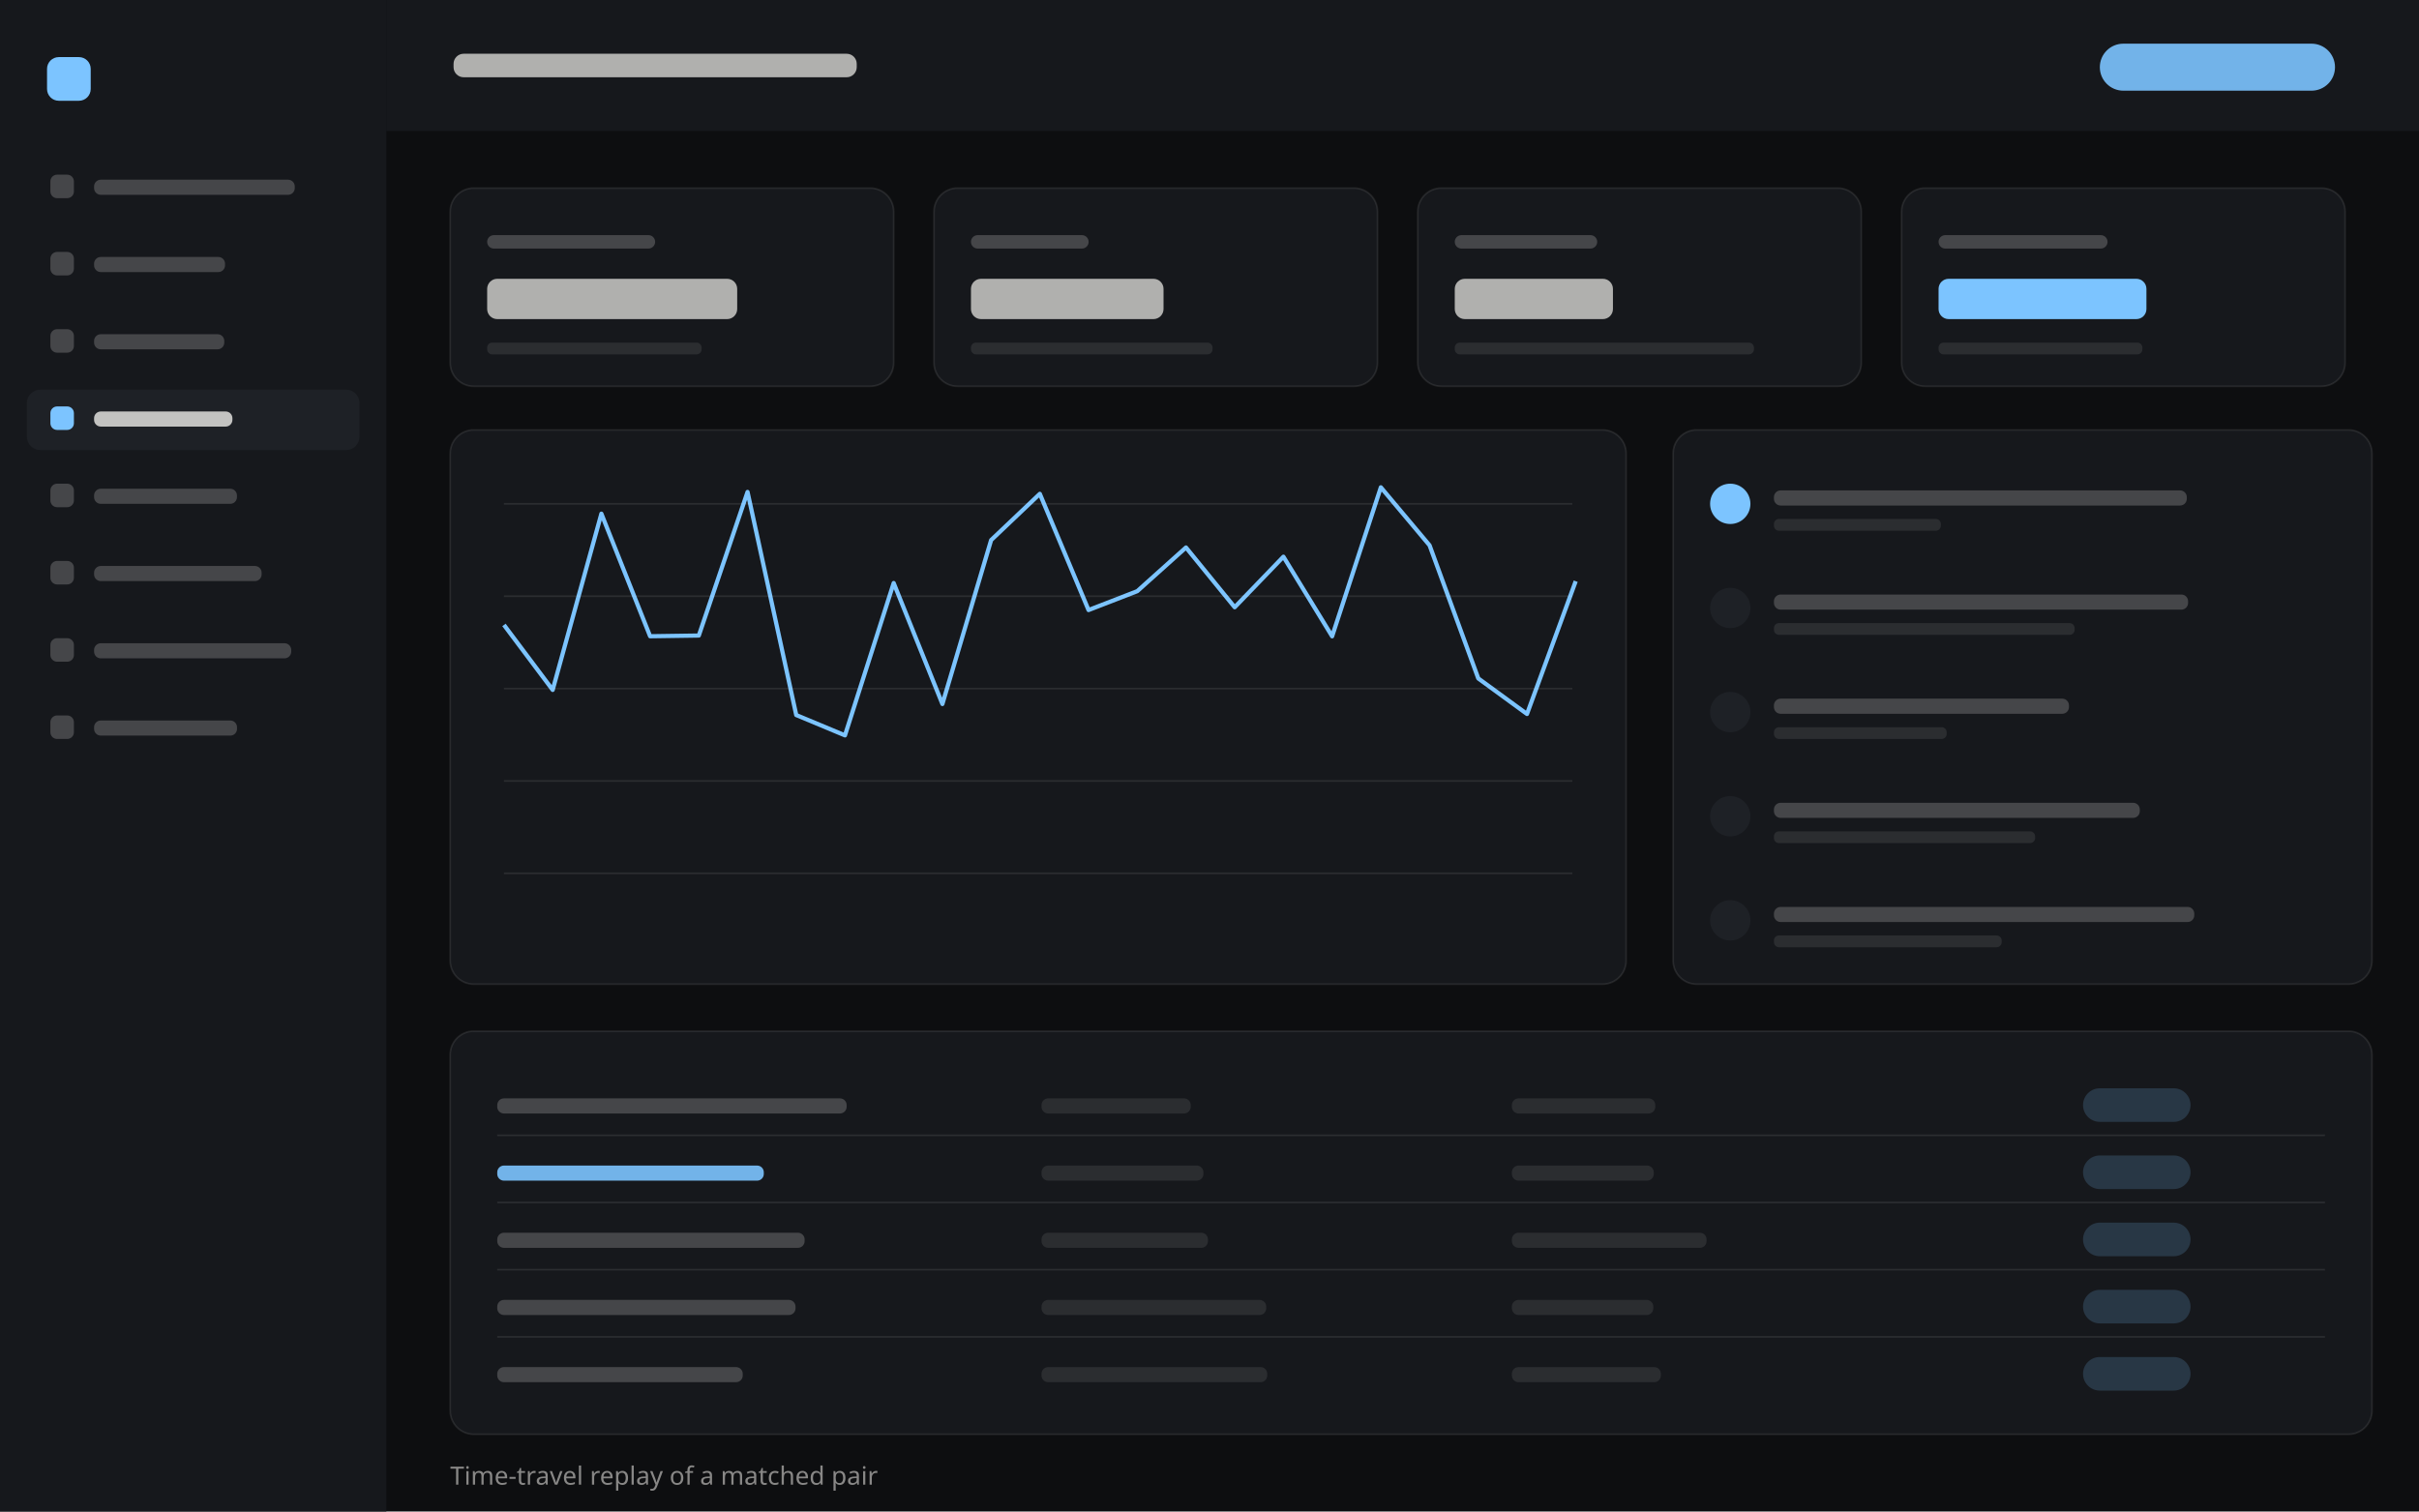
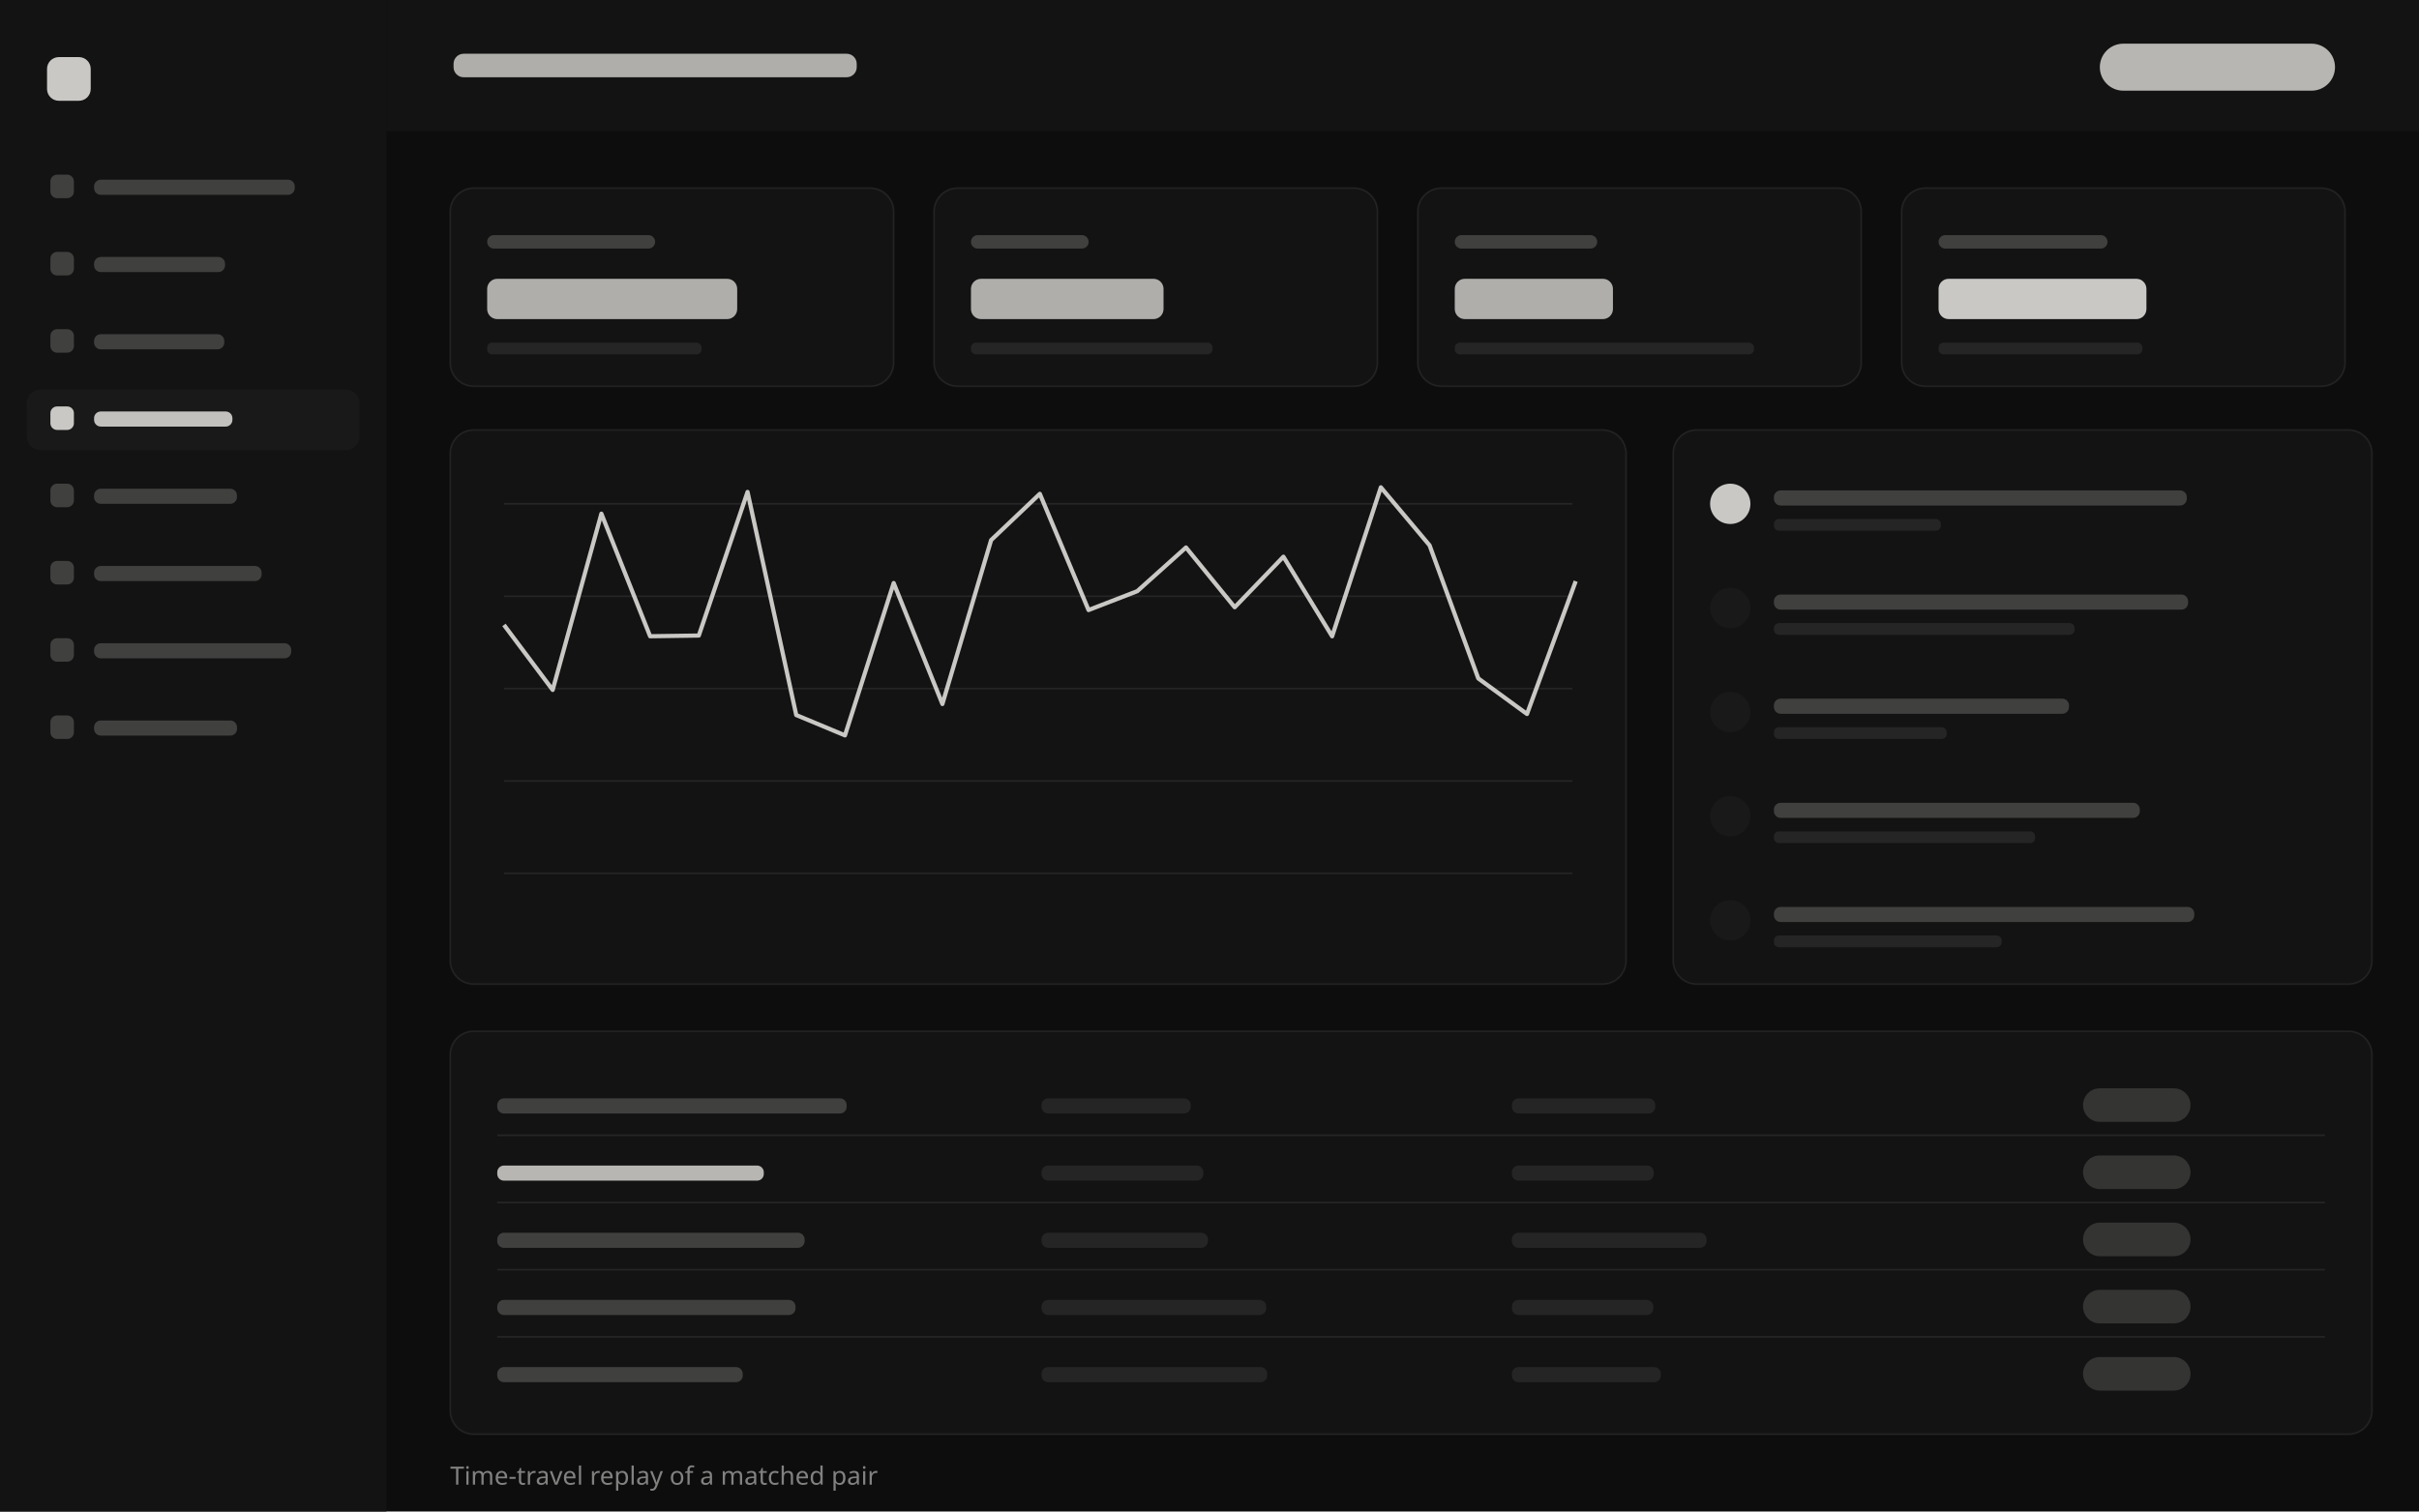
<svg xmlns="http://www.w3.org/2000/svg" viewBox="0 0 1440 900" width="1440" height="900" role="img">
-   <rect width="1440" height="900" fill="#0d0e10" />
-   <rect x="0" y="0" width="230" height="900" fill="#16181c" />
-   <rect x="28" y="34" width="26" height="26" rx="7" fill="#7cc4ff" />
-   <rect x="30" y="104" width="14" height="14" rx="4" fill="rgba(236,235,231,0.22)" />
-   <rect x="56" y="107" width="119.471" height="9" rx="4" fill="rgba(236,235,231,0.22)" />
-   <rect x="30" y="150" width="14" height="14" rx="4" fill="rgba(236,235,231,0.22)" />
-   <rect x="56" y="153" width="77.958" height="9" rx="4" fill="rgba(236,235,231,0.22)" />
-   <rect x="30" y="196" width="14" height="14" rx="4" fill="rgba(236,235,231,0.22)" />
-   <rect x="56" y="199" width="77.513" height="9" rx="4" fill="rgba(236,235,231,0.22)" />
-   <rect x="16" y="232" width="198" height="36" rx="8" fill="#1e2126" />
-   <rect x="30" y="242" width="14" height="14" rx="4" fill="#7cc4ff" />
+   <rect width="1440" height="900" fill="#0d0d0d" />
+   <rect x="0" y="0" width="230" height="900" fill="#131313" />
+   <rect x="28" y="34" width="26" height="26" rx="7" fill="#c9c8c5" />
+   <rect x="30" y="104" width="14" height="14" rx="4" fill="rgba(247,246,244,0.2)" />
+   <rect x="56" y="107" width="119.471" height="9" rx="4" fill="rgba(247,246,244,0.2)" />
+   <rect x="30" y="150" width="14" height="14" rx="4" fill="rgba(247,246,244,0.2)" />
+   <rect x="56" y="153" width="77.958" height="9" rx="4" fill="rgba(247,246,244,0.2)" />
+   <rect x="30" y="196" width="14" height="14" rx="4" fill="rgba(247,246,244,0.2)" />
+   <rect x="56" y="199" width="77.513" height="9" rx="4" fill="rgba(247,246,244,0.2)" />
+   <rect x="16" y="232" width="198" height="36" rx="8" fill="#191919" />
+   <rect x="30" y="242" width="14" height="14" rx="4" fill="#c9c8c5" />
  <rect x="56" y="245" width="82.356" height="9" rx="4" fill="rgba(236,235,231,0.8)" />
-   <rect x="30" y="288" width="14" height="14" rx="4" fill="rgba(236,235,231,0.22)" />
-   <rect x="56" y="291" width="85.053" height="9" rx="4" fill="rgba(236,235,231,0.22)" />
-   <rect x="30" y="334" width="14" height="14" rx="4" fill="rgba(236,235,231,0.22)" />
-   <rect x="56" y="337" width="99.745" height="9" rx="4" fill="rgba(236,235,231,0.22)" />
-   <rect x="30" y="380" width="14" height="14" rx="4" fill="rgba(236,235,231,0.22)" />
-   <rect x="56" y="383" width="117.364" height="9" rx="4" fill="rgba(236,235,231,0.22)" />
-   <rect x="30" y="426" width="14" height="14" rx="4" fill="rgba(236,235,231,0.22)" />
-   <rect x="56" y="429" width="85.091" height="9" rx="4" fill="rgba(236,235,231,0.22)" />
-   <rect x="230" y="0" width="1210" height="78" fill="#16181c" />
+   <rect x="30" y="288" width="14" height="14" rx="4" fill="rgba(247,246,244,0.2)" />
+   <rect x="56" y="291" width="85.053" height="9" rx="4" fill="rgba(247,246,244,0.2)" />
+   <rect x="30" y="334" width="14" height="14" rx="4" fill="rgba(247,246,244,0.2)" />
+   <rect x="56" y="337" width="99.745" height="9" rx="4" fill="rgba(247,246,244,0.2)" />
+   <rect x="30" y="380" width="14" height="14" rx="4" fill="rgba(247,246,244,0.2)" />
+   <rect x="56" y="383" width="117.364" height="9" rx="4" fill="rgba(247,246,244,0.2)" />
+   <rect x="30" y="426" width="14" height="14" rx="4" fill="rgba(247,246,244,0.2)" />
+   <rect x="56" y="429" width="85.091" height="9" rx="4" fill="rgba(247,246,244,0.2)" />
+   <rect x="230" y="0" width="1210" height="78" fill="#131313" />
  <rect x="270" y="32" width="240" height="14" rx="6" fill="rgba(236,235,231,0.72)" />
-   <rect x="1250" y="26" width="140" height="28" rx="14" fill="#7cc4ff" fill-opacity="0.9" />
-   <rect x="268" y="112" width="264" height="118" rx="14" fill="#16181c" stroke="rgba(236,235,231,0.10)" />
-   <rect x="290" y="140" width="100.002" height="8" rx="4" fill="rgba(236,235,231,0.22)" />
+   <rect x="1250" y="26" width="140" height="28" rx="14" fill="#c9c8c5" fill-opacity="0.9" />
+   <rect x="268" y="112" width="264" height="118" rx="14" fill="#131313" stroke="rgba(247,246,244,0.08)" />
+   <rect x="290" y="140" width="100.002" height="8" rx="4" fill="rgba(247,246,244,0.2)" />
  <rect x="290" y="166" width="148.845" height="24" rx="6" fill="rgba(236,235,231,0.72)" />
-   <rect x="290" y="204" width="127.646" height="7" rx="3" fill="rgba(236,235,231,0.10)" />
-   <rect x="556" y="112" width="264" height="118" rx="14" fill="#16181c" stroke="rgba(236,235,231,0.10)" />
-   <rect x="578" y="140" width="70.056" height="8" rx="4" fill="rgba(236,235,231,0.22)" />
+   <rect x="290" y="204" width="127.646" height="7" rx="3" fill="rgba(247,246,244,0.08)" />
+   <rect x="556" y="112" width="264" height="118" rx="14" fill="#131313" stroke="rgba(247,246,244,0.08)" />
+   <rect x="578" y="140" width="70.056" height="8" rx="4" fill="rgba(247,246,244,0.2)" />
  <rect x="578" y="166" width="114.64" height="24" rx="6" fill="rgba(236,235,231,0.72)" />
-   <rect x="578" y="204" width="143.803" height="7" rx="3" fill="rgba(236,235,231,0.10)" />
-   <rect x="844" y="112" width="264" height="118" rx="14" fill="#16181c" stroke="rgba(236,235,231,0.10)" />
-   <rect x="866" y="140" width="84.798" height="8" rx="4" fill="rgba(236,235,231,0.22)" />
+   <rect x="578" y="204" width="143.803" height="7" rx="3" fill="rgba(247,246,244,0.08)" />
+   <rect x="844" y="112" width="264" height="118" rx="14" fill="#131313" stroke="rgba(247,246,244,0.08)" />
+   <rect x="866" y="140" width="84.798" height="8" rx="4" fill="rgba(247,246,244,0.2)" />
  <rect x="866" y="166" width="94.165" height="24" rx="6" fill="rgba(236,235,231,0.72)" />
-   <rect x="866" y="204" width="178.107" height="7" rx="3" fill="rgba(236,235,231,0.10)" />
-   <rect x="1132" y="112" width="264" height="118" rx="14" fill="#16181c" stroke="rgba(236,235,231,0.10)" />
-   <rect x="1154" y="140" width="100.592" height="8" rx="4" fill="rgba(236,235,231,0.22)" />
-   <rect x="1154" y="166" width="123.744" height="24" rx="6" fill="#7cc4ff" />
-   <rect x="1154" y="204" width="121.346" height="7" rx="3" fill="rgba(236,235,231,0.10)" />
-   <rect x="268" y="256" width="700" height="330" rx="14" fill="#16181c" stroke="rgba(236,235,231,0.10)" />
-   <polyline points="300,372.102 329,410.795 358,305.862 387,378.834 416,378.419 445,292.925 474,425.764 503,437.855 532,347.149 561,419.189 590,321.595 619,294.047 648,363.238 677,351.997 706,325.984 735,361.582 764,331.477 793,378.872 822,290.166 851,324.703 880,403.949 909,425.126 938,346.06 " fill="none" stroke="#7cc4ff" stroke-width="2.5" stroke-linejoin="round" />
-   <line x1="300" y1="300" x2="936" y2="300" stroke="rgba(236,235,231,0.10)" />
-   <line x1="300" y1="355" x2="936" y2="355" stroke="rgba(236,235,231,0.10)" />
-   <line x1="300" y1="410" x2="936" y2="410" stroke="rgba(236,235,231,0.10)" />
-   <line x1="300" y1="465" x2="936" y2="465" stroke="rgba(236,235,231,0.10)" />
-   <line x1="300" y1="520" x2="936" y2="520" stroke="rgba(236,235,231,0.10)" />
-   <rect x="996" y="256" width="416" height="330" rx="14" fill="#16181c" stroke="rgba(236,235,231,0.10)" />
-   <circle cx="1030" cy="300" r="12" fill="#7cc4ff" />
-   <rect x="1056" y="292" width="245.773" height="9" rx="4" fill="rgba(236,235,231,0.22)" />
-   <rect x="1056" y="309" width="99.373" height="7" rx="3" fill="rgba(236,235,231,0.10)" />
-   <circle cx="1030" cy="362" r="12" fill="#1e2126" />
-   <rect x="1056" y="354" width="246.544" height="9" rx="4" fill="rgba(236,235,231,0.22)" />
-   <rect x="1056" y="371" width="179.004" height="7" rx="3" fill="rgba(236,235,231,0.10)" />
-   <circle cx="1030" cy="424" r="12" fill="#1e2126" />
-   <rect x="1056" y="416" width="175.635" height="9" rx="4" fill="rgba(236,235,231,0.22)" />
-   <rect x="1056" y="433" width="102.843" height="7" rx="3" fill="rgba(236,235,231,0.10)" />
-   <circle cx="1030" cy="486" r="12" fill="#1e2126" />
-   <rect x="1056" y="478" width="217.802" height="9" rx="4" fill="rgba(236,235,231,0.22)" />
-   <rect x="1056" y="495" width="155.488" height="7" rx="3" fill="rgba(236,235,231,0.10)" />
-   <circle cx="1030" cy="548" r="12" fill="#1e2126" />
-   <rect x="1056" y="540" width="250.234" height="9" rx="4" fill="rgba(236,235,231,0.22)" />
-   <rect x="1056" y="557" width="135.569" height="7" rx="3" fill="rgba(236,235,231,0.10)" />
-   <rect x="268" y="614" width="1144" height="240" rx="14" fill="#16181c" stroke="rgba(236,235,231,0.10)" />
-   <rect x="296" y="654" width="208.003" height="9" rx="4" fill="rgba(236,235,231,0.22)" fill-opacity="1" />
-   <rect x="620" y="654" width="88.826" height="9" rx="4" fill="rgba(236,235,231,0.10)" />
-   <rect x="900" y="654" width="85.375" height="9" rx="4" fill="rgba(236,235,231,0.10)" />
-   <rect x="1240" y="648" width="64" height="20" rx="10" fill="#7cc4ff" fill-opacity="0.18" />
-   <line x1="296" y1="676" x2="1384" y2="676" stroke="rgba(236,235,231,0.10)" />
-   <rect x="296" y="694" width="158.682" height="9" rx="4" fill="#7cc4ff" fill-opacity="0.9" />
-   <rect x="620" y="694" width="96.368" height="9" rx="4" fill="rgba(236,235,231,0.10)" />
-   <rect x="900" y="694" width="84.466" height="9" rx="4" fill="rgba(236,235,231,0.10)" />
-   <rect x="1240" y="688" width="64" height="20" rx="10" fill="#7cc4ff" fill-opacity="0.18" />
-   <line x1="296" y1="716" x2="1384" y2="716" stroke="rgba(236,235,231,0.10)" />
-   <rect x="296" y="734" width="182.99" height="9" rx="4" fill="rgba(236,235,231,0.22)" fill-opacity="1" />
-   <rect x="620" y="734" width="99.092" height="9" rx="4" fill="rgba(236,235,231,0.10)" />
-   <rect x="900" y="734" width="115.901" height="9" rx="4" fill="rgba(236,235,231,0.10)" />
-   <rect x="1240" y="728" width="64" height="20" rx="10" fill="#7cc4ff" fill-opacity="0.18" />
-   <line x1="296" y1="756" x2="1384" y2="756" stroke="rgba(236,235,231,0.10)" />
-   <rect x="296" y="774" width="177.571" height="9" rx="4" fill="rgba(236,235,231,0.22)" fill-opacity="1" />
-   <rect x="620" y="774" width="133.771" height="9" rx="4" fill="rgba(236,235,231,0.10)" />
-   <rect x="900" y="774" width="84.201" height="9" rx="4" fill="rgba(236,235,231,0.10)" />
-   <rect x="1240" y="768" width="64" height="20" rx="10" fill="#7cc4ff" fill-opacity="0.18" />
-   <line x1="296" y1="796" x2="1384" y2="796" stroke="rgba(236,235,231,0.10)" />
-   <rect x="296" y="814" width="146.145" height="9" rx="4" fill="rgba(236,235,231,0.22)" fill-opacity="1" />
-   <rect x="620" y="814" width="134.362" height="9" rx="4" fill="rgba(236,235,231,0.10)" />
-   <rect x="900" y="814" width="88.704" height="9" rx="4" fill="rgba(236,235,231,0.10)" />
-   <rect x="1240" y="808" width="64" height="20" rx="10" fill="#7cc4ff" fill-opacity="0.18" />
-   <text x="268" y="884" fill="rgba(236,235,231,0.55)" font-family="Manrope, sans-serif" font-size="15">Time-travel replay of a matched pair</text>
+   <rect x="866" y="204" width="178.107" height="7" rx="3" fill="rgba(247,246,244,0.08)" />
+   <rect x="1132" y="112" width="264" height="118" rx="14" fill="#131313" stroke="rgba(247,246,244,0.08)" />
+   <rect x="1154" y="140" width="100.592" height="8" rx="4" fill="rgba(247,246,244,0.2)" />
+   <rect x="1154" y="166" width="123.744" height="24" rx="6" fill="#c9c8c5" />
+   <rect x="1154" y="204" width="121.346" height="7" rx="3" fill="rgba(247,246,244,0.08)" />
+   <rect x="268" y="256" width="700" height="330" rx="14" fill="#131313" stroke="rgba(247,246,244,0.08)" />
+   <polyline points="300,372.102 329,410.795 358,305.862 387,378.834 416,378.419 445,292.925 474,425.764 503,437.855 532,347.149 561,419.189 590,321.595 619,294.047 648,363.238 677,351.997 706,325.984 735,361.582 764,331.477 793,378.872 822,290.166 851,324.703 880,403.949 909,425.126 938,346.06 " fill="none" stroke="#c9c8c5" stroke-width="2.5" stroke-linejoin="round" />
+   <line x1="300" y1="300" x2="936" y2="300" stroke="rgba(247,246,244,0.08)" />
+   <line x1="300" y1="355" x2="936" y2="355" stroke="rgba(247,246,244,0.08)" />
+   <line x1="300" y1="410" x2="936" y2="410" stroke="rgba(247,246,244,0.08)" />
+   <line x1="300" y1="465" x2="936" y2="465" stroke="rgba(247,246,244,0.08)" />
+   <line x1="300" y1="520" x2="936" y2="520" stroke="rgba(247,246,244,0.08)" />
+   <rect x="996" y="256" width="416" height="330" rx="14" fill="#131313" stroke="rgba(247,246,244,0.08)" />
+   <circle cx="1030" cy="300" r="12" fill="#c9c8c5" />
+   <rect x="1056" y="292" width="245.773" height="9" rx="4" fill="rgba(247,246,244,0.2)" />
+   <rect x="1056" y="309" width="99.373" height="7" rx="3" fill="rgba(247,246,244,0.08)" />
+   <circle cx="1030" cy="362" r="12" fill="#191919" />
+   <rect x="1056" y="354" width="246.544" height="9" rx="4" fill="rgba(247,246,244,0.2)" />
+   <rect x="1056" y="371" width="179.004" height="7" rx="3" fill="rgba(247,246,244,0.08)" />
+   <circle cx="1030" cy="424" r="12" fill="#191919" />
+   <rect x="1056" y="416" width="175.635" height="9" rx="4" fill="rgba(247,246,244,0.2)" />
+   <rect x="1056" y="433" width="102.843" height="7" rx="3" fill="rgba(247,246,244,0.08)" />
+   <circle cx="1030" cy="486" r="12" fill="#191919" />
+   <rect x="1056" y="478" width="217.802" height="9" rx="4" fill="rgba(247,246,244,0.2)" />
+   <rect x="1056" y="495" width="155.488" height="7" rx="3" fill="rgba(247,246,244,0.08)" />
+   <circle cx="1030" cy="548" r="12" fill="#191919" />
+   <rect x="1056" y="540" width="250.234" height="9" rx="4" fill="rgba(247,246,244,0.2)" />
+   <rect x="1056" y="557" width="135.569" height="7" rx="3" fill="rgba(247,246,244,0.08)" />
+   <rect x="268" y="614" width="1144" height="240" rx="14" fill="#131313" stroke="rgba(247,246,244,0.08)" />
+   <rect x="296" y="654" width="208.003" height="9" rx="4" fill="rgba(247,246,244,0.2)" fill-opacity="1" />
+   <rect x="620" y="654" width="88.826" height="9" rx="4" fill="rgba(247,246,244,0.08)" />
+   <rect x="900" y="654" width="85.375" height="9" rx="4" fill="rgba(247,246,244,0.08)" />
+   <rect x="1240" y="648" width="64" height="20" rx="10" fill="#c9c8c5" fill-opacity="0.18" />
+   <line x1="296" y1="676" x2="1384" y2="676" stroke="rgba(247,246,244,0.08)" />
+   <rect x="296" y="694" width="158.682" height="9" rx="4" fill="#c9c8c5" fill-opacity="0.9" />
+   <rect x="620" y="694" width="96.368" height="9" rx="4" fill="rgba(247,246,244,0.08)" />
+   <rect x="900" y="694" width="84.466" height="9" rx="4" fill="rgba(247,246,244,0.08)" />
+   <rect x="1240" y="688" width="64" height="20" rx="10" fill="#c9c8c5" fill-opacity="0.18" />
+   <line x1="296" y1="716" x2="1384" y2="716" stroke="rgba(247,246,244,0.08)" />
+   <rect x="296" y="734" width="182.99" height="9" rx="4" fill="rgba(247,246,244,0.2)" fill-opacity="1" />
+   <rect x="620" y="734" width="99.092" height="9" rx="4" fill="rgba(247,246,244,0.08)" />
+   <rect x="900" y="734" width="115.901" height="9" rx="4" fill="rgba(247,246,244,0.08)" />
+   <rect x="1240" y="728" width="64" height="20" rx="10" fill="#c9c8c5" fill-opacity="0.18" />
+   <line x1="296" y1="756" x2="1384" y2="756" stroke="rgba(247,246,244,0.08)" />
+   <rect x="296" y="774" width="177.571" height="9" rx="4" fill="rgba(247,246,244,0.2)" fill-opacity="1" />
+   <rect x="620" y="774" width="133.771" height="9" rx="4" fill="rgba(247,246,244,0.08)" />
+   <rect x="900" y="774" width="84.201" height="9" rx="4" fill="rgba(247,246,244,0.08)" />
+   <rect x="1240" y="768" width="64" height="20" rx="10" fill="#c9c8c5" fill-opacity="0.18" />
+   <line x1="296" y1="796" x2="1384" y2="796" stroke="rgba(247,246,244,0.08)" />
+   <rect x="296" y="814" width="146.145" height="9" rx="4" fill="rgba(247,246,244,0.2)" fill-opacity="1" />
+   <rect x="620" y="814" width="134.362" height="9" rx="4" fill="rgba(247,246,244,0.08)" />
+   <rect x="900" y="814" width="88.704" height="9" rx="4" fill="rgba(247,246,244,0.08)" />
+   <rect x="1240" y="808" width="64" height="20" rx="10" fill="#c9c8c5" fill-opacity="0.18" />
+   <text x="268" y="884" fill="rgba(247,246,244,0.5)" font-family="Manrope, sans-serif" font-size="15">Time-travel replay of a matched pair</text>
</svg>
